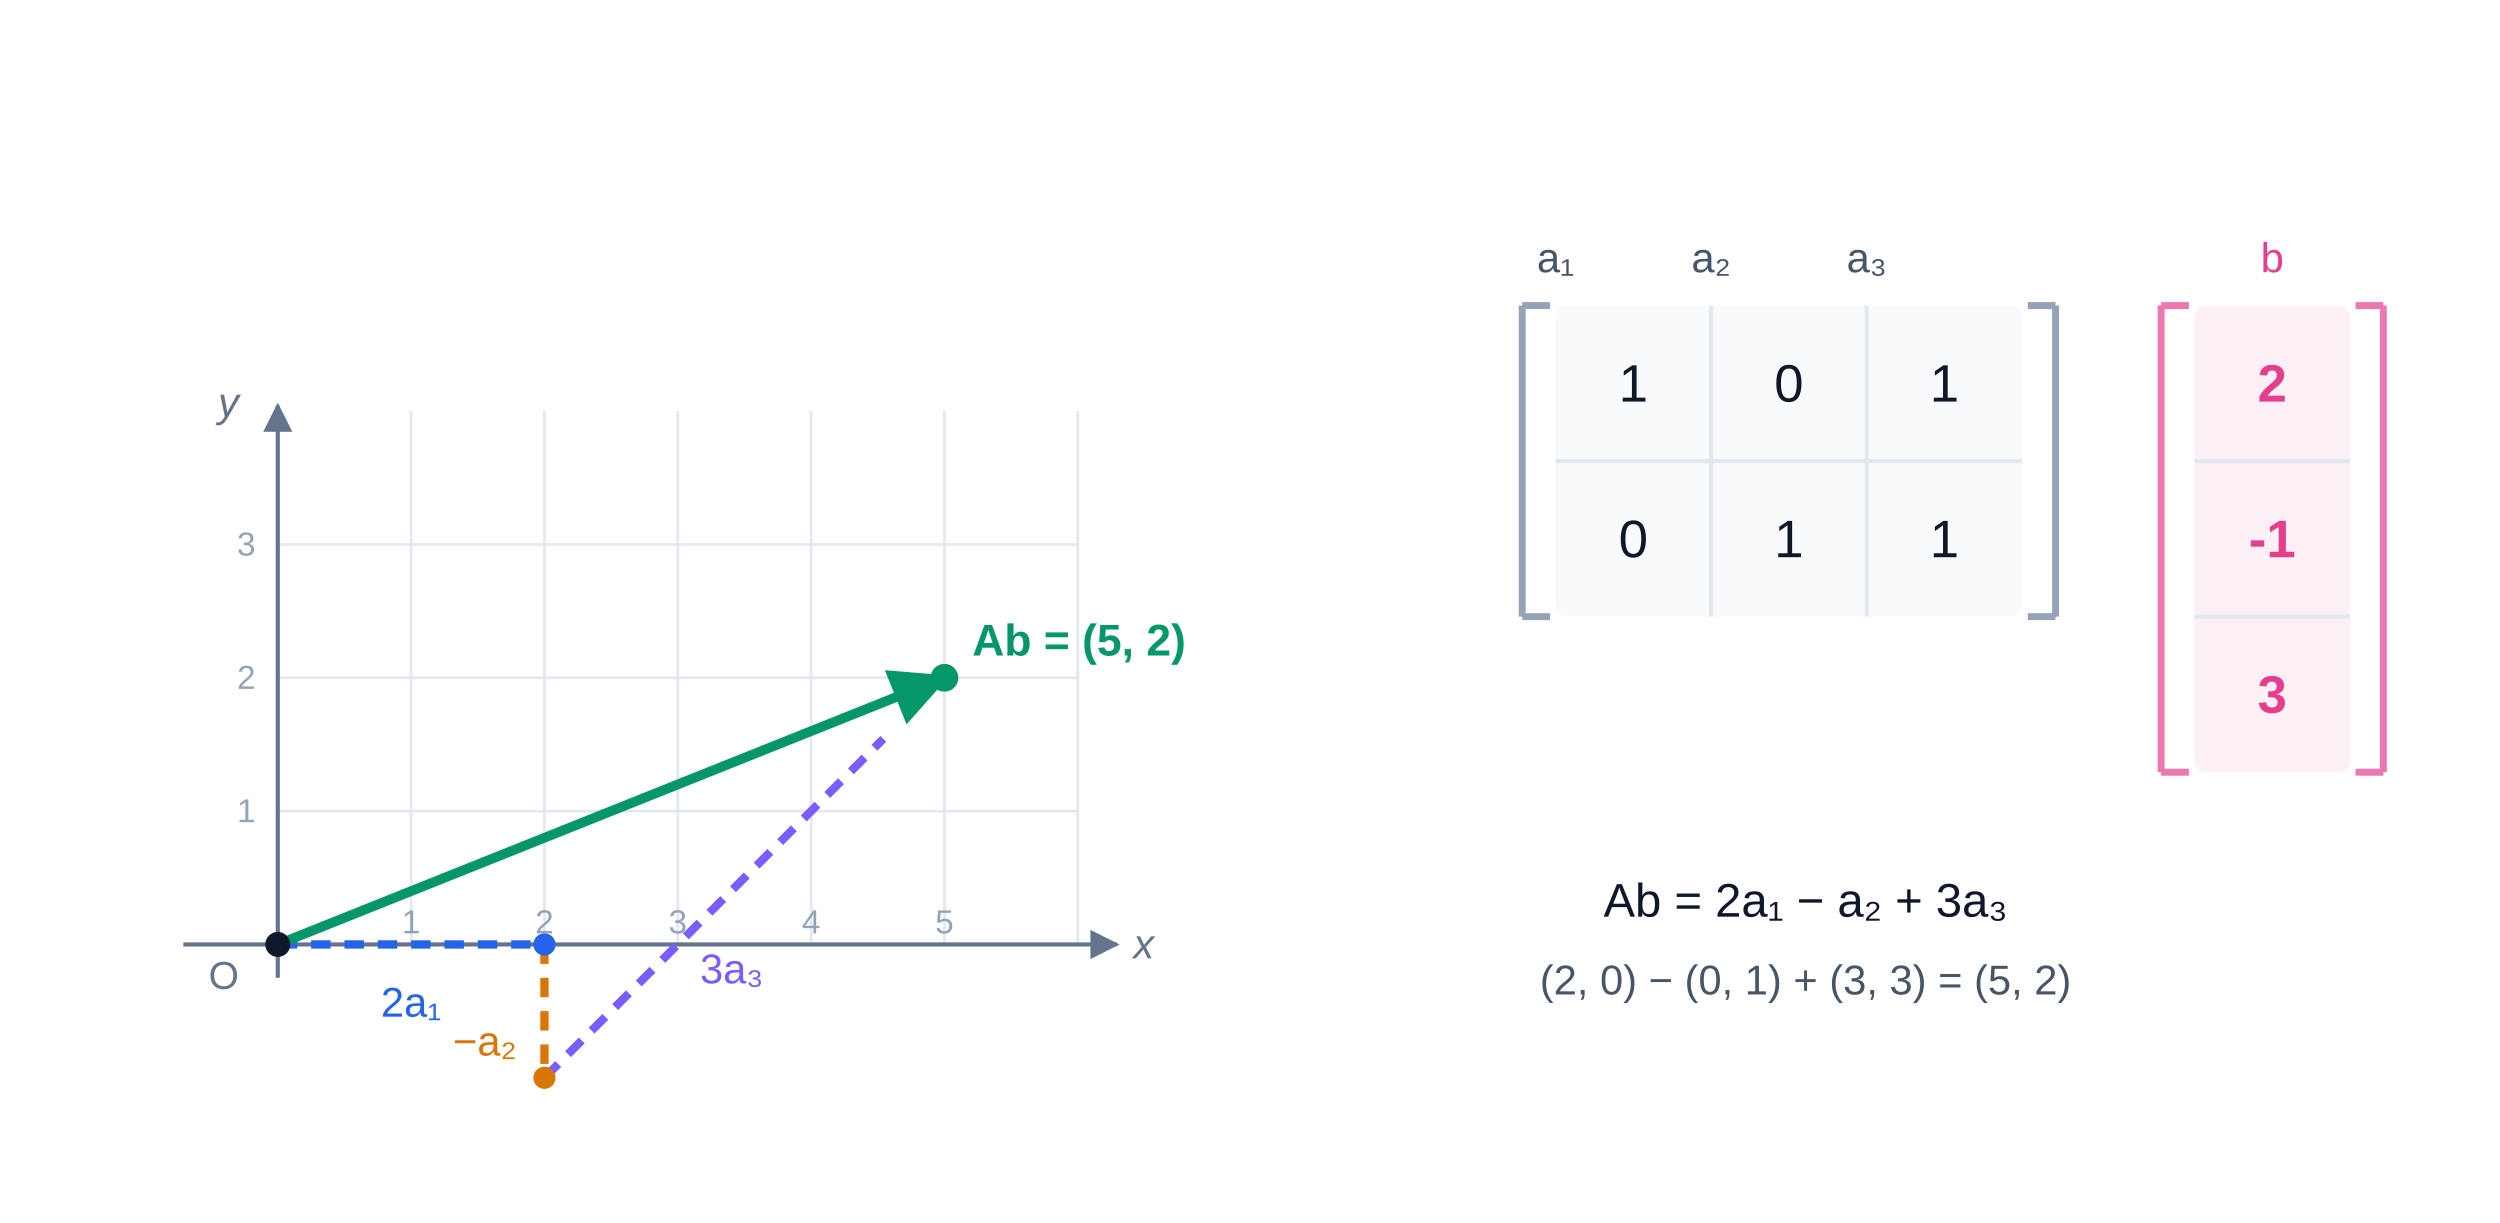
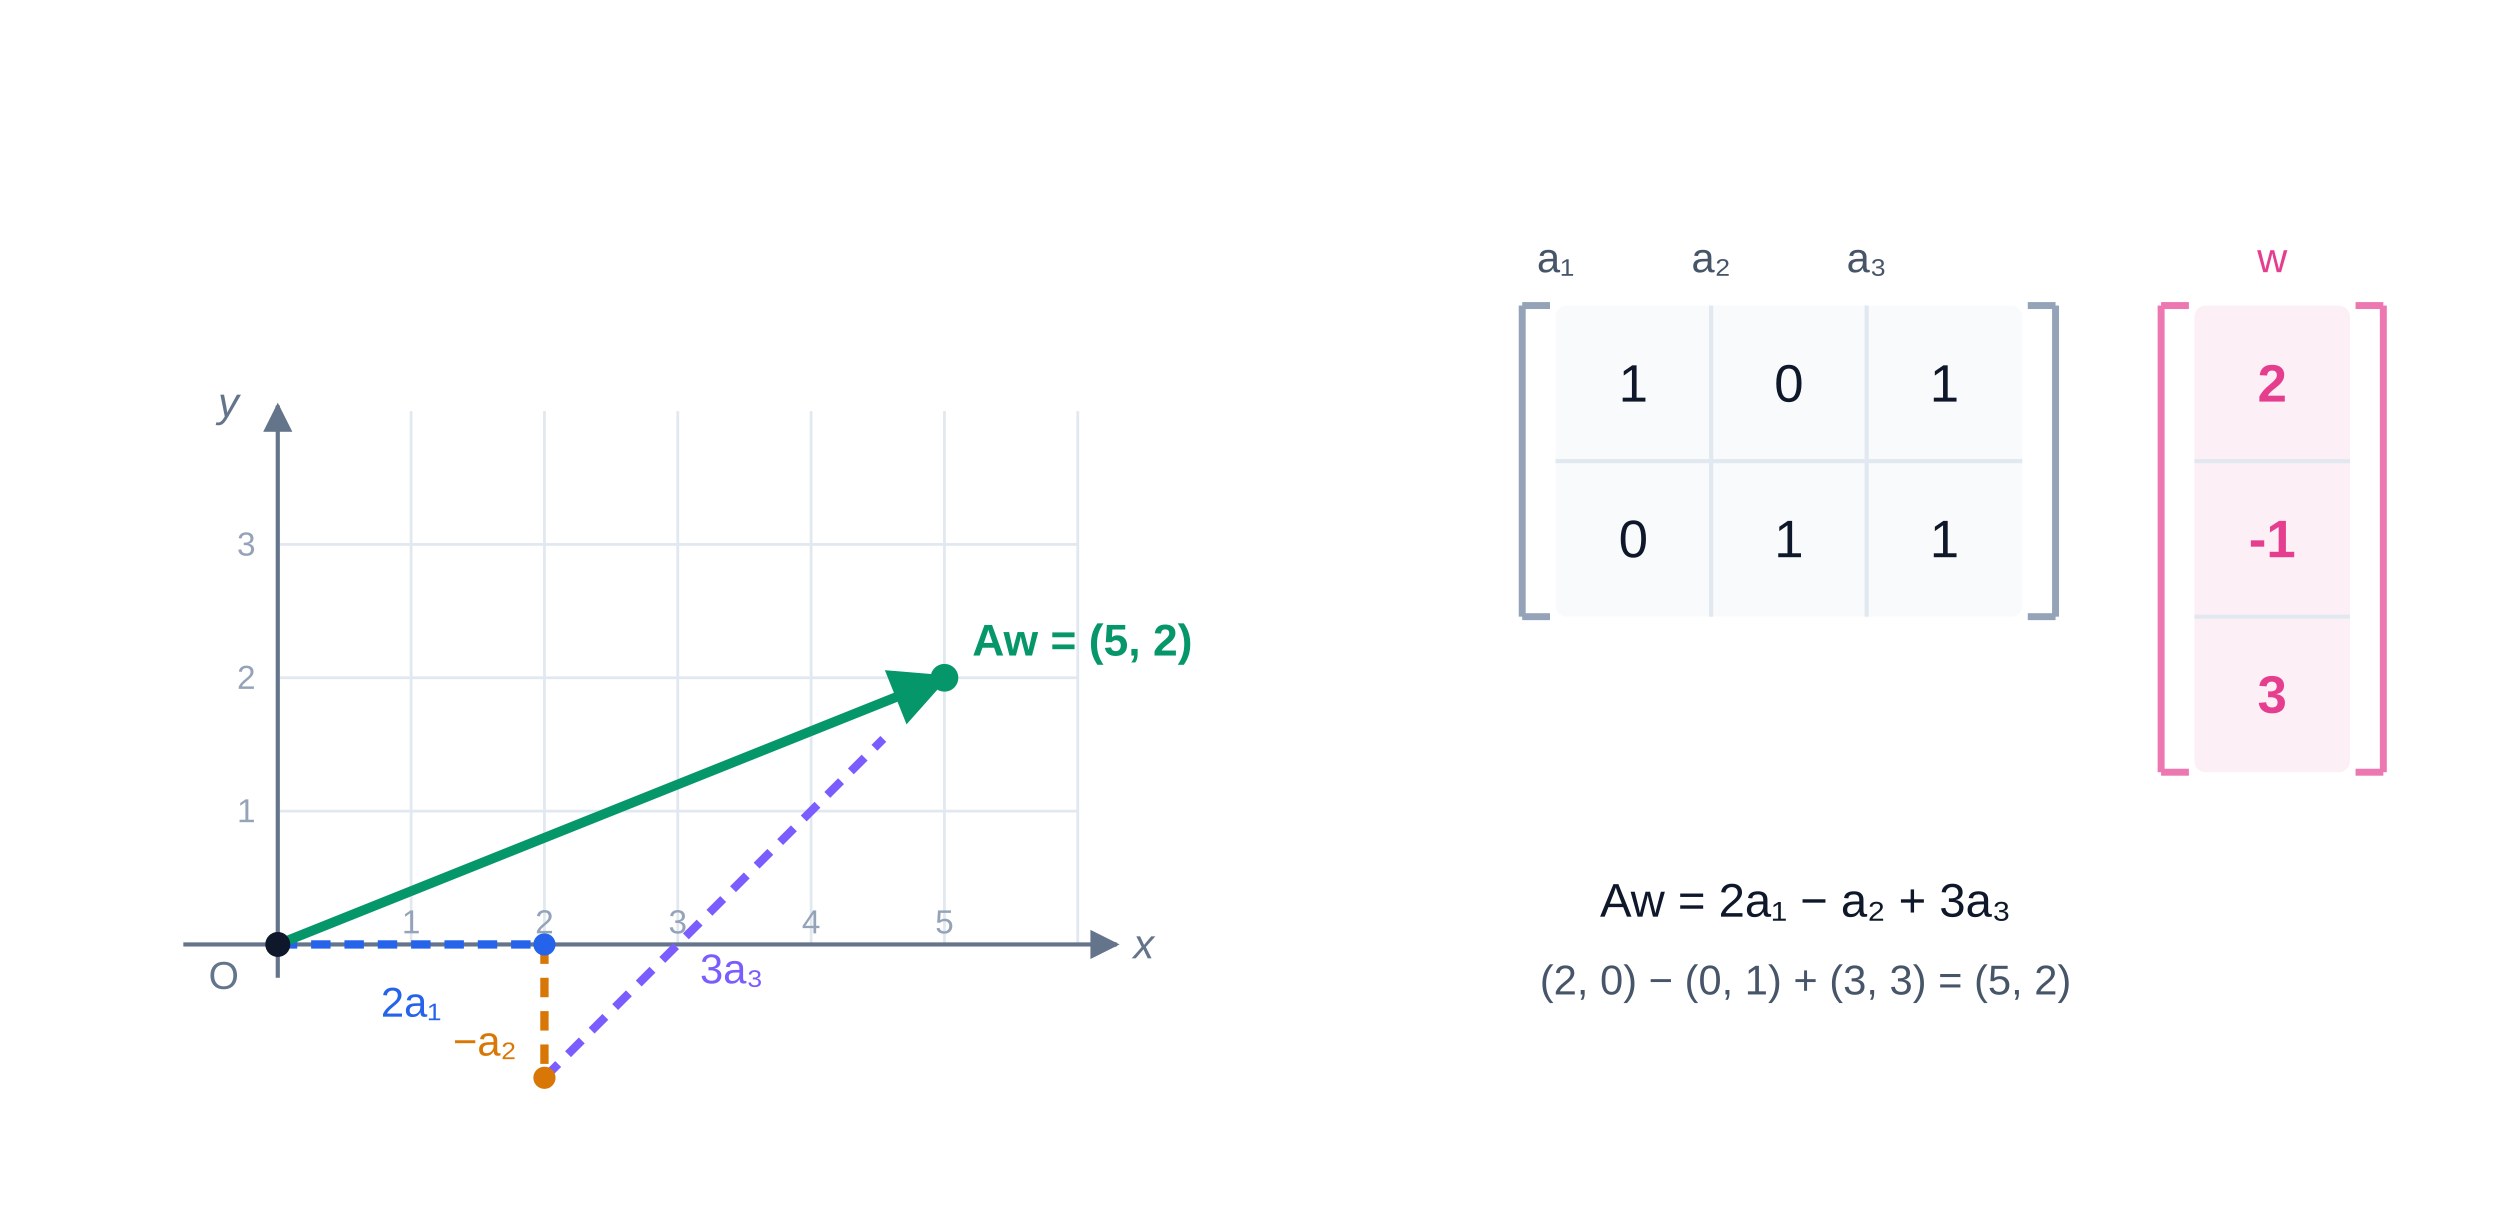
<svg xmlns="http://www.w3.org/2000/svg" viewBox="0 0 900 440" role="img" aria-labelledby="t3 d3" font-family="'Space Grotesk','Be Vietnam Pro','Segoe UI',Arial,sans-serif">
  <defs>
    <marker id="mAxis" viewBox="0 0 10 10" refX="9" refY="5" markerWidth="7" markerHeight="7" orient="auto">
      <path d="M0,0 L10,5 L0,10 z" fill="#64748b" />
    </marker>
    <marker id="mBlue" viewBox="0 0 10 10" refX="9" refY="5" markerWidth="7" markerHeight="7" orient="auto">
      <path d="M0,0 L10,5 L0,10 z" fill="#2563eb" />
    </marker>
    <marker id="mAmber" viewBox="0 0 10 10" refX="9" refY="5" markerWidth="7" markerHeight="7" orient="auto">
      <path d="M0,0 L10,5 L0,10 z" fill="#d97706" />
    </marker>
    <marker id="mViolet" viewBox="0 0 10 10" refX="9" refY="5" markerWidth="7" markerHeight="7" orient="auto">
      <path d="M0,0 L10,5 L0,10 z" fill="#7a5cff" />
    </marker>
    <marker id="mGreen" viewBox="0 0 10 10" refX="9" refY="5" markerWidth="6" markerHeight="6" orient="auto">
      <path d="M0,0 L10,5 L0,10 z" fill="#059669" />
    </marker>
  </defs>
  <g stroke="#e2e8f0" stroke-width="1">
    <line x1="148" y1="148" x2="148" y2="340" />
    <line x1="196" y1="148" x2="196" y2="340" />
    <line x1="244" y1="148" x2="244" y2="340" />
    <line x1="292" y1="148" x2="292" y2="340" />
    <line x1="340" y1="148" x2="340" y2="340" />
    <line x1="388" y1="148" x2="388" y2="340" />
    <line x1="100" y1="292" x2="388" y2="292" />
    <line x1="100" y1="244" x2="388" y2="244" />
    <line x1="100" y1="196" x2="388" y2="196" />
  </g>
  <line x1="66" y1="340" x2="402" y2="340" stroke="#64748b" stroke-width="1.5" marker-end="url(#mAxis)" />
  <line x1="100" y1="352" x2="100" y2="146" stroke="#64748b" stroke-width="1.5" marker-end="url(#mAxis)" />
  <text x="408" y="345" font-size="15" fill="#64748b" font-style="italic">x</text>
  <text x="86" y="150" font-size="15" fill="#64748b" font-style="italic" text-anchor="end">y</text>
  <text x="86" y="356" font-size="14" fill="#64748b" text-anchor="end">O</text>
  <g font-size="12" fill="#94a3b8" text-anchor="middle">
    <text x="148" y="336">1</text>
    <text x="196" y="336">2</text>
    <text x="244" y="336">3</text>
    <text x="292" y="336">4</text>
    <text x="340" y="336">5</text>
  </g>
  <g font-size="12" fill="#94a3b8" text-anchor="end">
    <text x="92" y="296">1</text>
    <text x="92" y="248">2</text>
    <text x="92" y="200">3</text>
  </g>
  <path d="M100 340H196" stroke="#2563eb" stroke-width="3" stroke-dasharray="7 5" fill="none" />
  <path d="M196 340V388" stroke="#d97706" stroke-width="3" stroke-dasharray="7 5" fill="none" />
  <path d="M196 388L318 266" stroke="#7a5cff" stroke-width="3" stroke-dasharray="7 5" fill="none" />
  <path d="M100 340L340 244" stroke="#059669" stroke-width="3.5" fill="none" marker-end="url(#mGreen)" />
  <circle cx="100" cy="340" r="4.5" fill="#0f172a" />
  <circle cx="196" cy="340" r="4" fill="#2563eb" />
  <circle cx="196" cy="388" r="4" fill="#d97706" />
  <circle cx="340" cy="244" r="5" fill="#059669" />
  <text x="148" y="366" font-size="15" fill="#2563eb" text-anchor="middle">2a₁</text>
  <text x="186" y="380" font-size="15" fill="#d97706" text-anchor="end">−a₂</text>
  <text x="252" y="354" font-size="15" fill="#7a5cff">3a₃</text>
-   <text x="350" y="236" font-size="16" fill="#059669" font-weight="600">Ab = (5, 2)</text>
+   <text x="350" y="236" font-size="16" fill="#059669" font-weight="600">Aw = (5, 2)</text>
  <text x="560" y="98" font-size="15" fill="#475569" text-anchor="middle">a₁</text>
  <text x="616" y="98" font-size="15" fill="#475569" text-anchor="middle">a₂</text>
  <text x="672" y="98" font-size="15" fill="#475569" text-anchor="middle">a₃</text>
  <rect x="560" y="110" width="168" height="112" rx="4" fill="#f8fafc" />
  <path d="M616 110V222M672 110V222M560 166H728" stroke="#e2e8f0" stroke-width="1.5" fill="none" />
  <path d="M558 110h-10M548 110V222M548 222h10" stroke="#94a3b8" stroke-width="2.5" fill="none" />
  <path d="M730 110h10M740 110V222M740 222h-10" stroke="#94a3b8" stroke-width="2.5" fill="none" />
  <g font-size="19" fill="#0f172a" text-anchor="middle" dominant-baseline="central">
    <text x="588" y="138">1</text>
    <text x="644" y="138">0</text>
    <text x="700" y="138">1</text>
    <text x="588" y="194">0</text>
    <text x="644" y="194">1</text>
    <text x="700" y="194">1</text>
  </g>
-   <text x="818" y="98" font-size="15" fill="#e63e8f" text-anchor="middle">b</text>
+   <text x="818" y="98" font-size="15" fill="#e63e8f" text-anchor="middle">w</text>
  <rect x="790" y="110" width="56" height="168" rx="4" fill="#e63e8f" fill-opacity="0.08" />
  <path d="M790 166H846M790 222H846" stroke="#e2e8f0" stroke-width="1.5" fill="none" />
  <path d="M788 110h-10M778 110V278M778 278h10" stroke="#e63e8f" stroke-width="2.5" fill="none" stroke-opacity="0.7" />
  <path d="M848 110h10M858 110V278M858 278h-10" stroke="#e63e8f" stroke-width="2.5" fill="none" stroke-opacity="0.7" />
  <g font-size="19" fill="#e63e8f" text-anchor="middle" dominant-baseline="central" font-weight="600">
    <text x="818" y="138">2</text>
    <text x="818" y="194">-1</text>
    <text x="818" y="250">3</text>
  </g>
-   <text x="650" y="330" font-size="17" fill="#0f172a" text-anchor="middle">Ab = 2a₁ − a₂ + 3a₃</text>
+   <text x="650" y="330" font-size="17" fill="#0f172a" text-anchor="middle">Aw = 2a₁ − a₂ + 3a₃</text>
  <text x="650" y="358" font-size="15" fill="#475569" text-anchor="middle">(2, 0) − (0, 1) + (3, 3) = (5, 2)</text>
</svg>
